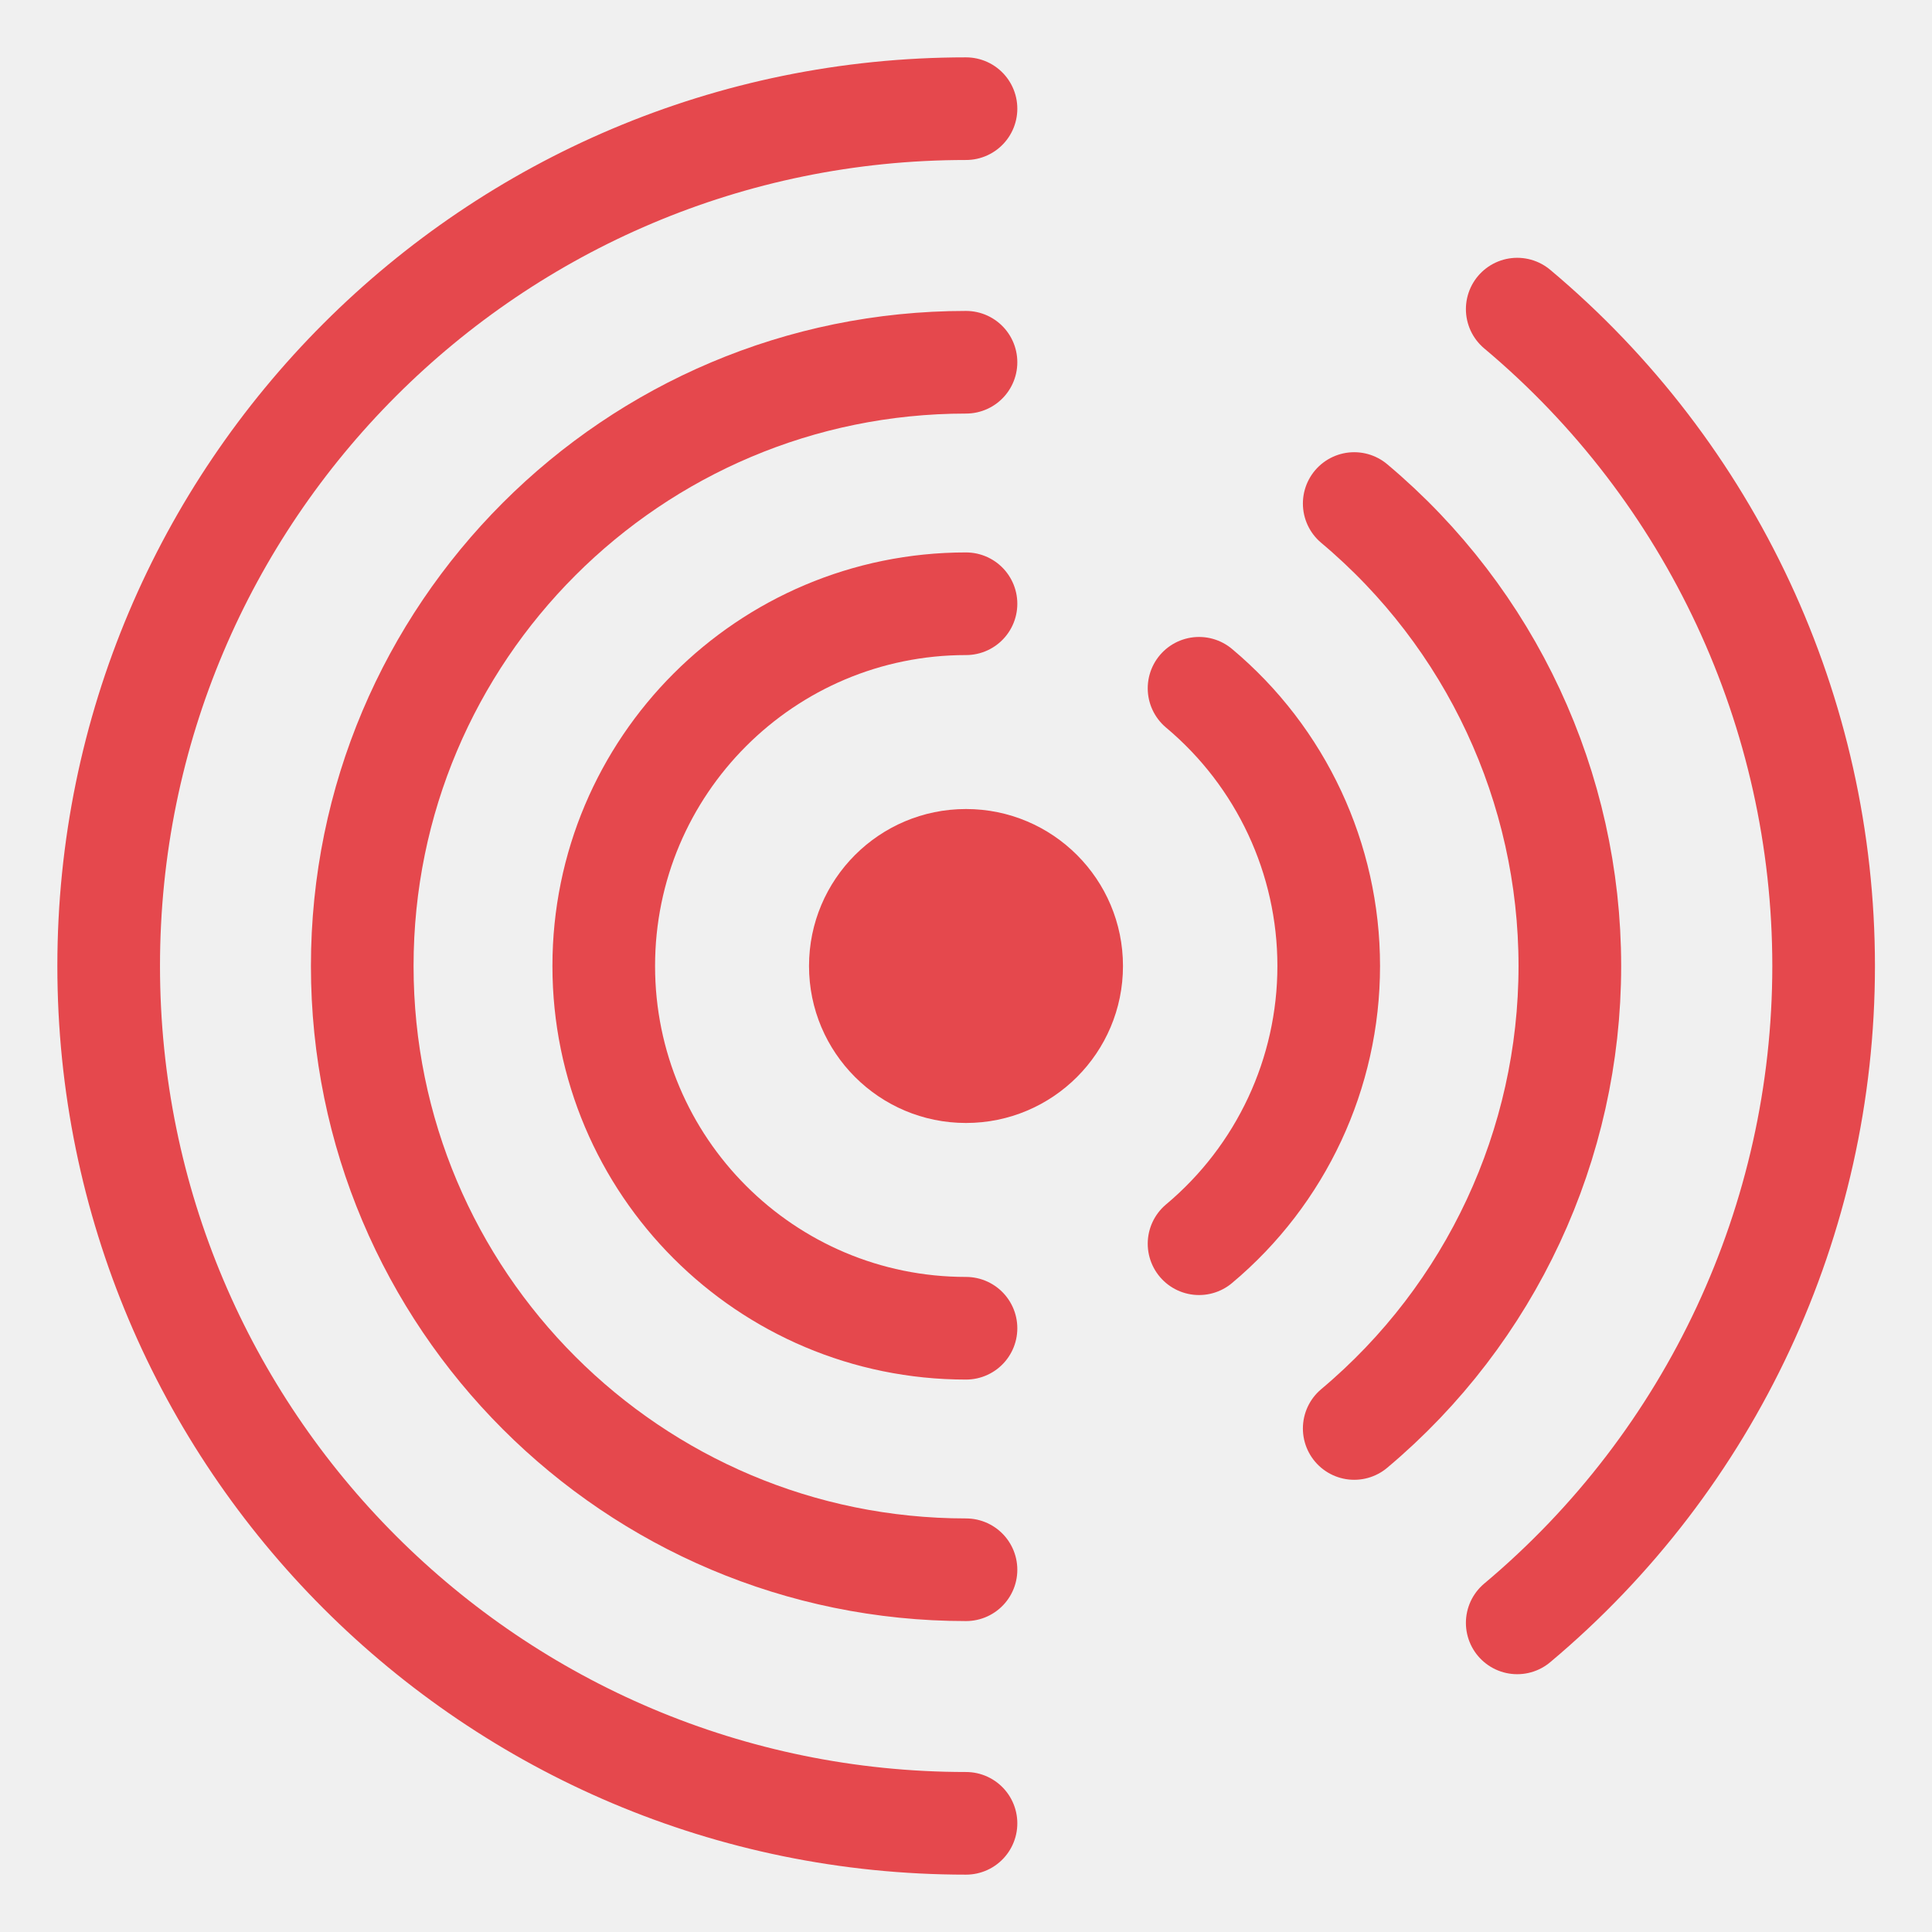
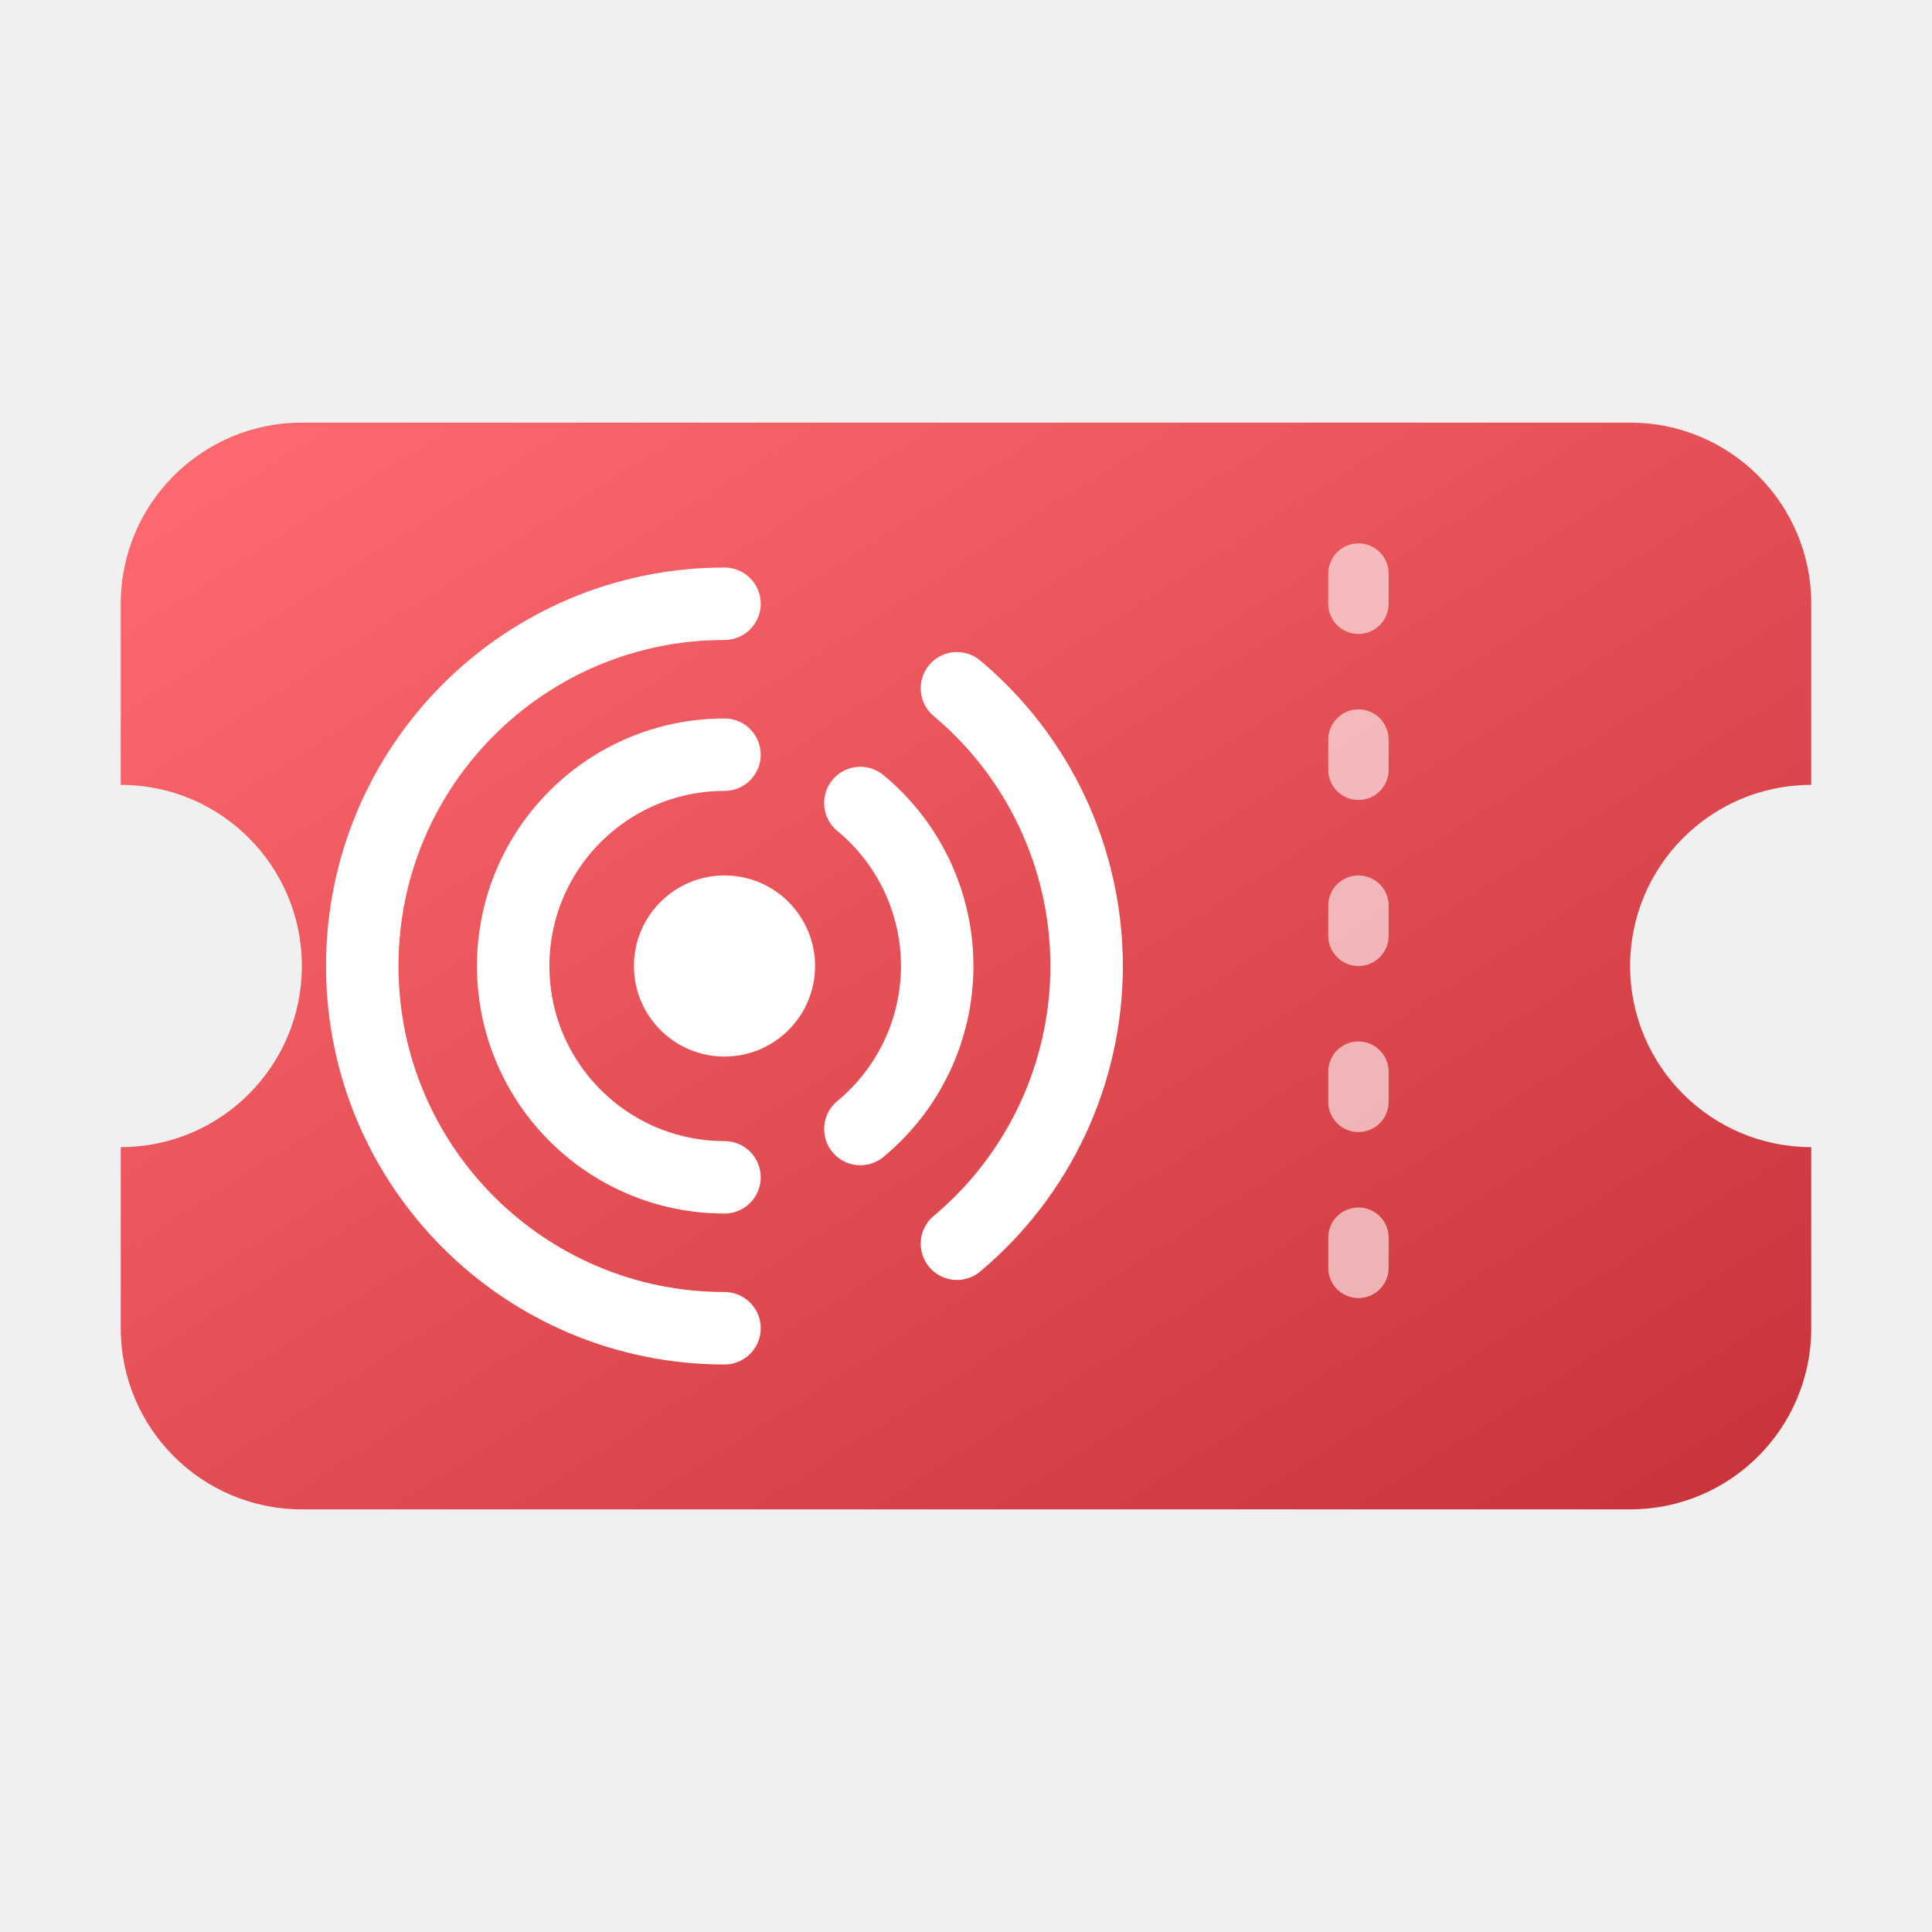
- <svg xmlns="http://www.w3.org/2000/svg" viewBox="0 0 32 32" fill="none" stroke="#e5484d" stroke-width="1.7" stroke-linecap="round">
-   <circle cx="16" cy="16" r="2.6" fill="#e5484d" stroke="none" />
-   <path d="M16 22a6 6 0 0 1 0-12" />
-   <path d="M16 26a10 10 0 0 1 0-20" />
-   <path d="M16 30.2a14.2 14.2 0 0 1 0-28.4" />
-   <path d="M19.86 11.4a6 6 0 0 1 0 9.2" />
-   <path d="M22.43 8.34a10 10 0 0 1 0 15.32" />
-   <path d="M25.13 5.12a14.2 14.2 0 0 1 0 21.76" />
+ <svg xmlns="http://www.w3.org/2000/svg" viewBox="0 0 64 64">
+   <defs>
+     <linearGradient id="g" x1="0" y1="0" x2="1" y2="1">
+       <stop offset="0" stop-color="#ff6b70" />
+       <stop offset="1" stop-color="#c8333a" />
+     </linearGradient>
+   </defs>
+   <path d="M10 14h44a6 6 0 0 1 6 6v6a6 6 0 0 0 0 12v6a6 6 0 0 1-6 6H10a6 6 0 0 1-6-6v-6a6 6 0 0 0 0-12v-6a6 6 0 0 1 6-6z" fill="url(#g)" />
+   <path d="M45 19v26" stroke="#fff" stroke-opacity=".6" stroke-width="2" stroke-linecap="round" stroke-dasharray="1 4.5" />
+   <g fill="none" stroke="#fff" stroke-width="2.4" stroke-linecap="round">
+     <path d="M24 39a7 7 0 0 1 0-14" />
+     <path d="M24 44a12 12 0 0 1 0-24" />
+     <path d="M28.5 26.6a7 7 0 0 1 0 10.8" />
+     <path d="M31.7 22.8a12 12 0 0 1 0 18.4" />
+   </g>
+   <circle cx="24" cy="32" r="3" fill="#fff" />
</svg>
